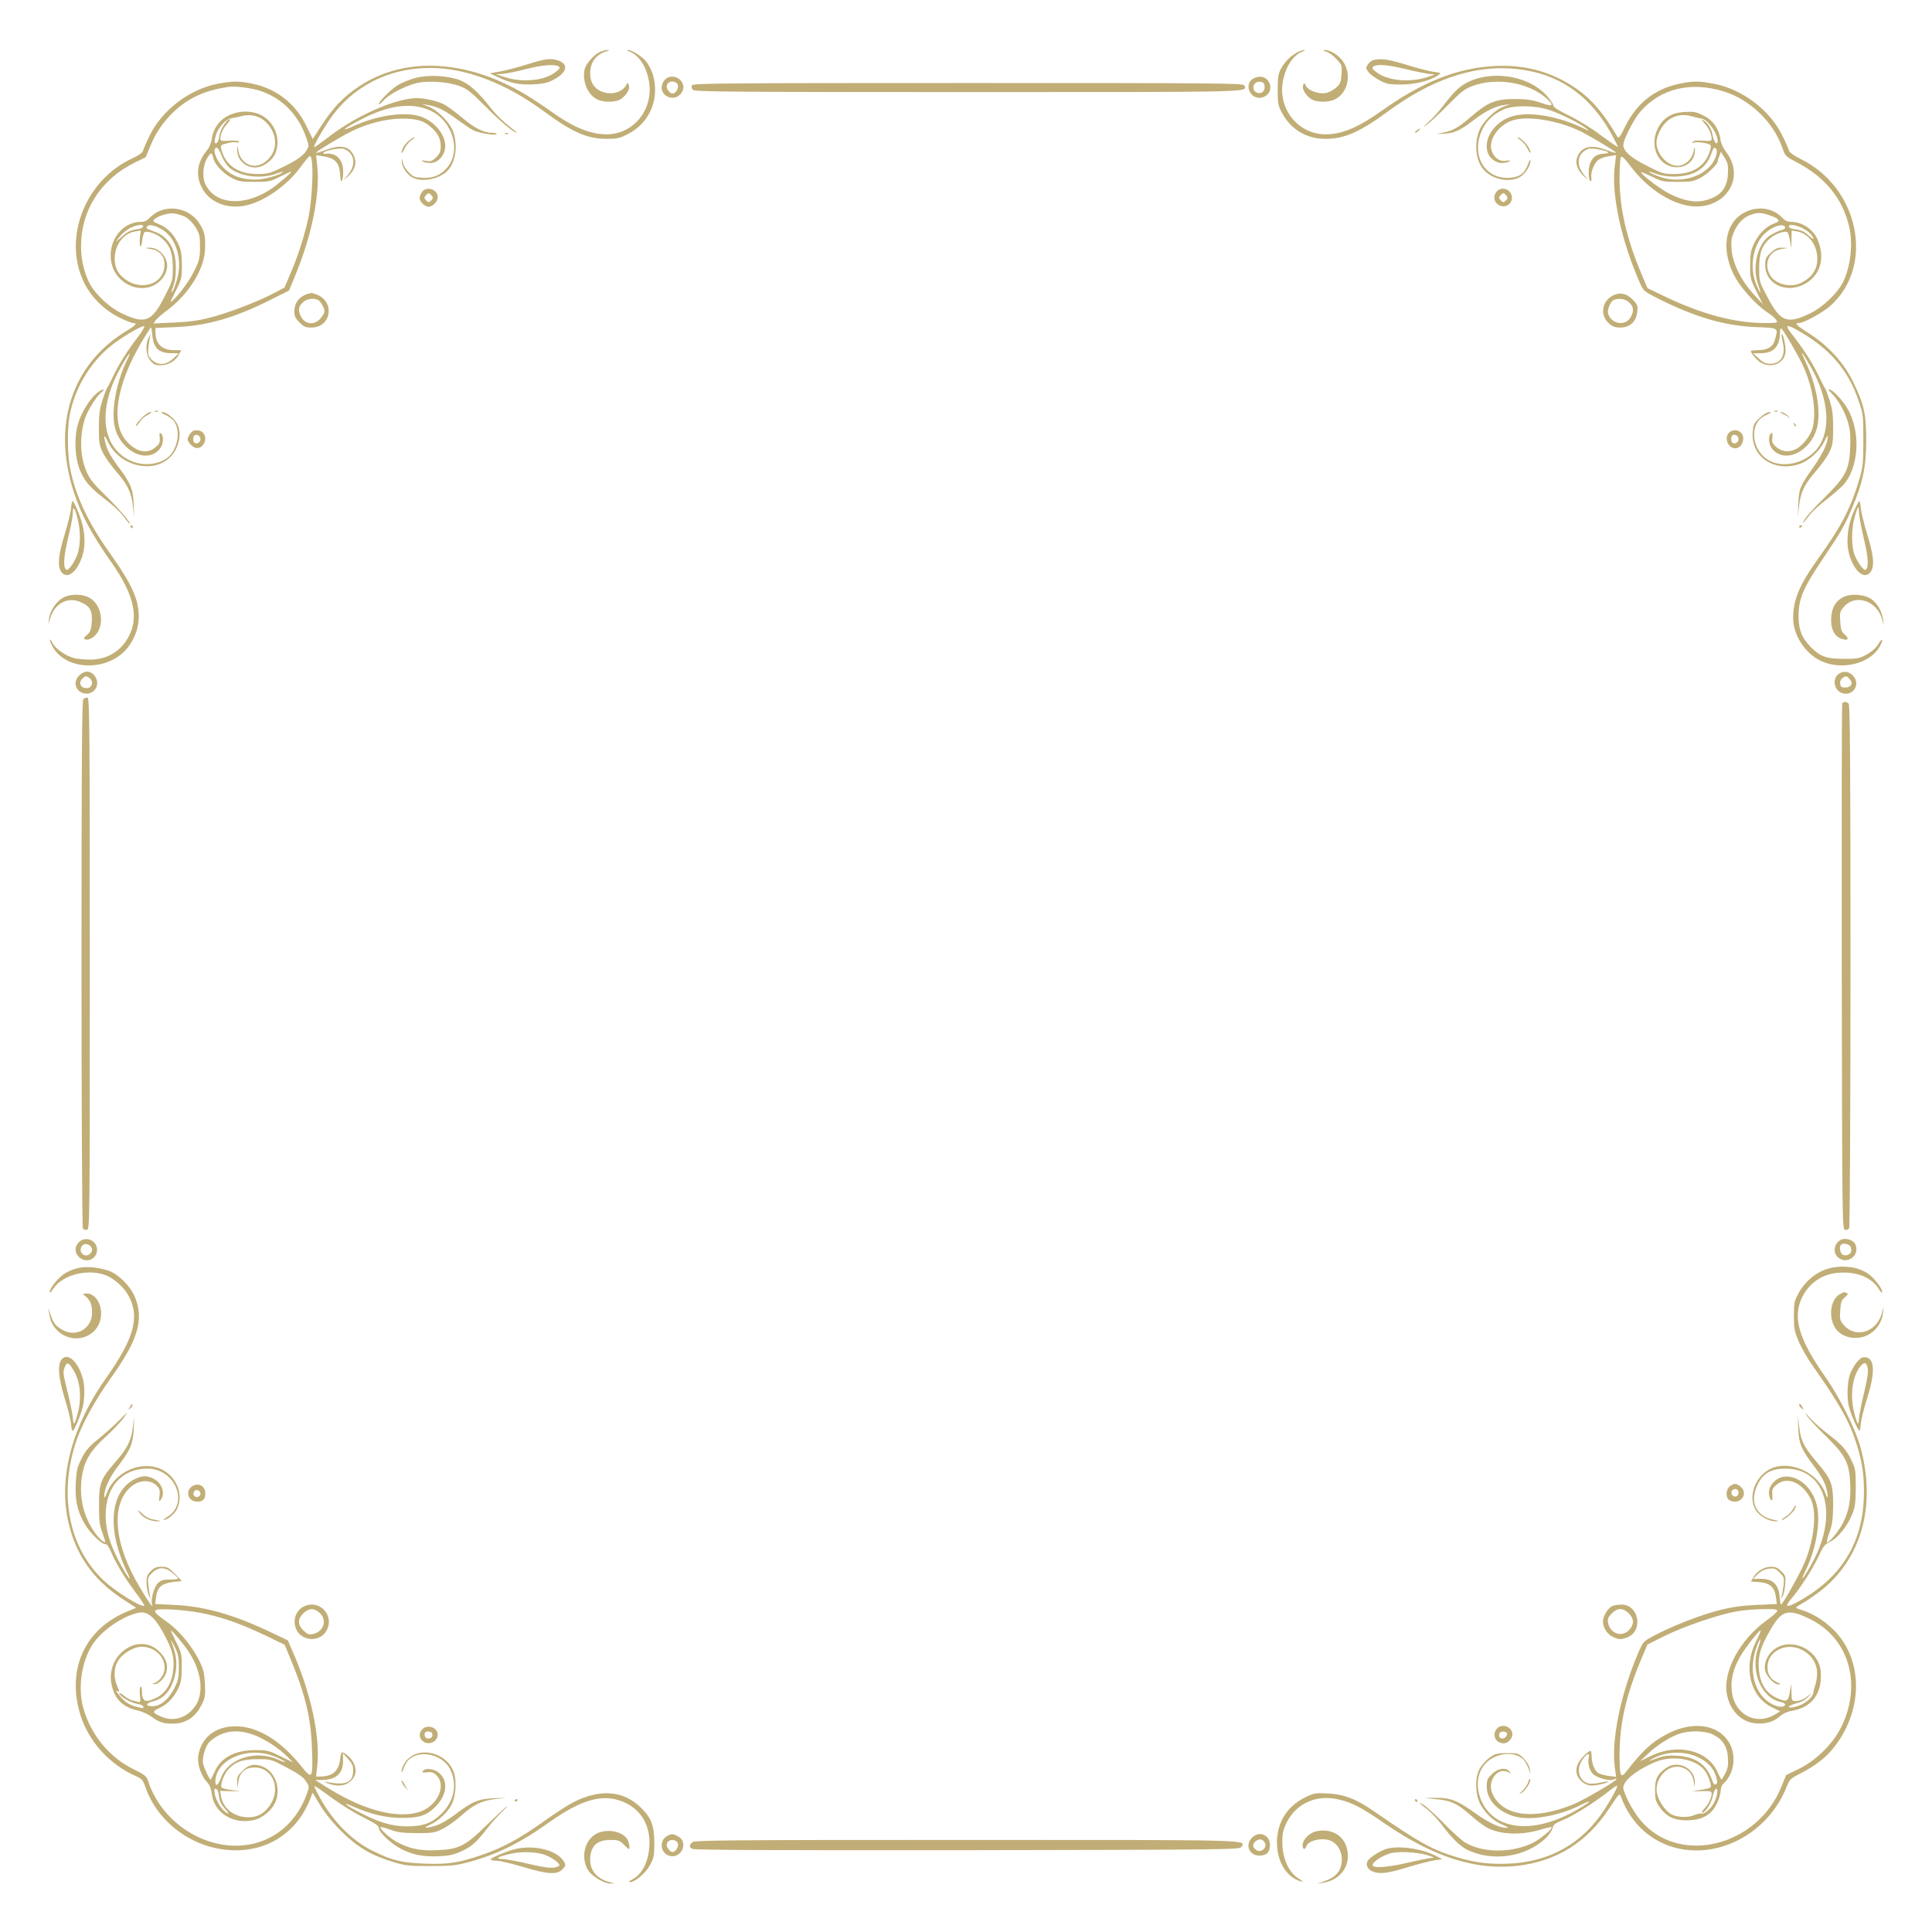
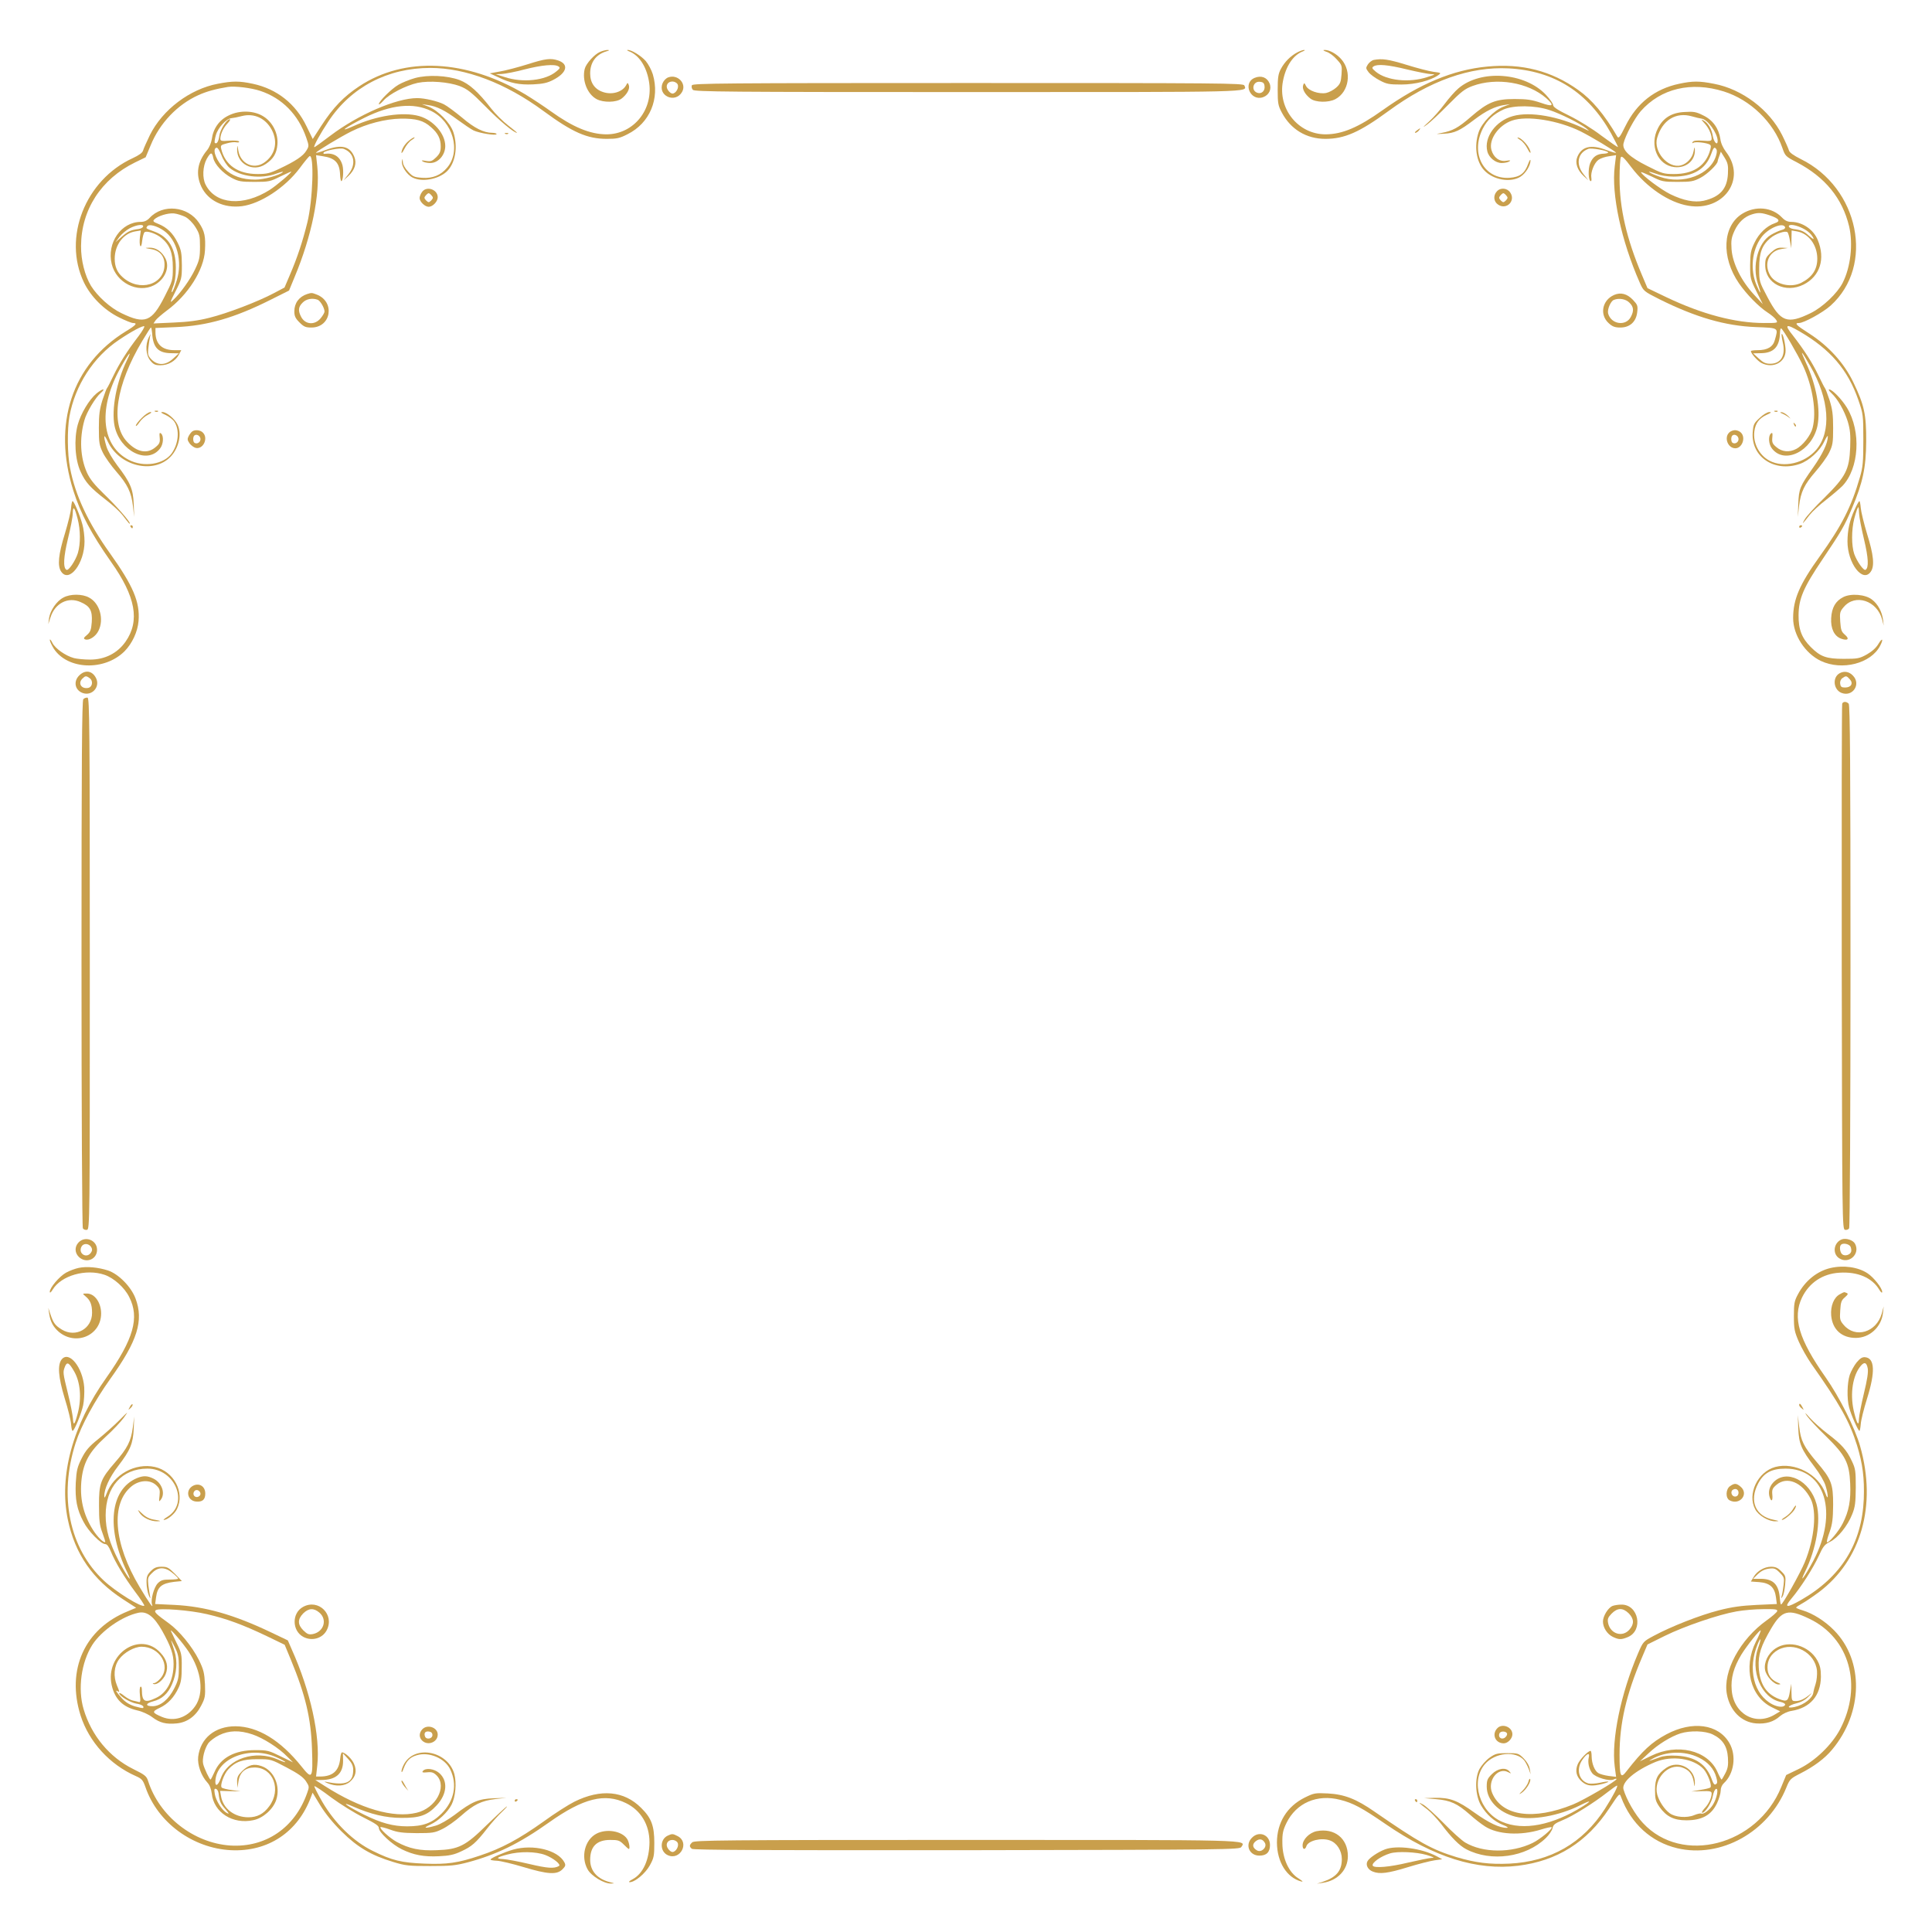
<svg xmlns="http://www.w3.org/2000/svg" version="1.0" width="1280px" height="1280px" preserveAspectRatio="xMidYMid meet">
-   <g transform="translate(0,1280) scale(0.1,-0.1)" fill="#c1ae76" stroke="none">
+   <g transform="translate(0,1280) scale(0.1,-0.1)" fill="#c99f4cff" stroke="none">
    <path d="M3975 12456 c-37 -16 -92 -77 -101 -112 -19 -76 17 -168 79 -201 46 -24 130 -22 164 3 37 28 58 66 49 90 -7 18 -8 18 -18 -1 -25 -45 -93 -65 -152 -45 -56 18 -86 62 -86 123 0 74 38 126 108 147 20 6 22 8 7 9 -11 0 -34 -6 -50 -13z" />
    <path d="M4170 12459 c63 -25 112 -98 129 -195 34 -187 -100 -355 -283 -354 -108 1 -221 48 -367 153 -46 33 -123 84 -171 113 -389 231 -797 251 -1097 53 -103 -68 -173 -140 -252 -262 l-57 -88 -41 84 c-72 150 -197 248 -356 282 -89 19 -134 19 -232 0 -185 -35 -366 -171 -450 -340 -21 -44 -42 -90 -45 -102 -4 -15 -26 -31 -69 -51 -314 -144 -465 -527 -323 -823 46 -95 134 -183 233 -232 40 -20 82 -37 92 -37 32 0 21 -14 -47 -55 -357 -219 -488 -615 -348 -1056 49 -154 118 -284 250 -472 163 -230 192 -390 96 -528 -54 -77 -137 -119 -235 -119 -40 0 -88 5 -107 10 -56 15 -125 64 -143 101 -9 19 -17 27 -17 19 0 -9 12 -34 26 -57 92 -141 336 -150 469 -18 51 52 87 129 93 201 10 126 -36 233 -190 449 -144 201 -230 385 -264 565 -18 90 -19 256 -4 341 37 205 159 394 328 507 84 57 160 97 168 90 3 -4 -14 -33 -38 -65 -77 -100 -128 -182 -166 -261 -20 -42 -39 -79 -42 -82 -4 -3 -17 -39 -31 -80 -19 -61 -24 -96 -24 -185 0 -100 3 -115 27 -165 15 -30 55 -86 89 -125 74 -85 99 -136 110 -229 l8 -71 -3 85 c-4 100 -22 143 -110 258 -32 43 -62 94 -71 124 -22 75 -18 90 9 33 77 -165 305 -219 418 -99 55 59 74 154 43 213 -19 38 -72 81 -98 81 -16 0 -10 -6 20 -19 23 -11 49 -31 58 -45 36 -54 28 -144 -17 -209 -52 -74 -186 -95 -284 -44 -178 91 -205 327 -68 587 56 105 99 163 55 73 -69 -140 -104 -327 -82 -435 35 -166 217 -258 301 -150 23 28 26 84 7 100 -10 8 -12 3 -9 -27 3 -32 -1 -42 -28 -64 -54 -46 -122 -34 -187 35 -114 118 -75 377 100 670 29 48 54 88 57 88 3 0 6 -17 8 -38 6 -96 41 -132 129 -132 l48 -1 -37 -34 c-49 -46 -102 -48 -143 -8 -24 25 -27 33 -22 78 3 27 8 61 11 75 5 21 4 20 -8 -5 -25 -50 -20 -118 10 -154 21 -26 33 -31 67 -31 51 0 100 28 122 70 l16 30 -46 0 c-82 0 -125 41 -125 120 l0 27 138 6 c205 9 386 61 623 180 l124 62 37 90 c113 270 170 550 150 733 l-8 74 45 -7 c81 -12 111 -44 114 -121 1 -24 5 -44 8 -44 12 0 17 70 8 105 -16 58 -57 84 -118 76 -7 -2 -10 2 -7 8 9 14 109 33 132 25 72 -26 86 -102 32 -169 l-32 -40 32 29 c43 40 57 85 39 128 -29 70 -86 83 -190 44 -37 -14 -66 -22 -63 -17 7 11 161 104 233 140 104 52 226 83 328 85 103 1 151 -12 201 -57 45 -39 64 -76 64 -127 0 -33 -6 -48 -30 -72 -27 -26 -35 -29 -68 -24 -27 5 -33 4 -22 -3 8 -6 31 -11 51 -11 53 0 99 53 99 113 0 81 -80 172 -173 198 -107 30 -284 3 -436 -67 -108 -48 -52 -7 74 56 175 87 324 102 441 45 144 -70 200 -265 107 -375 -42 -51 -97 -73 -166 -68 -54 4 -63 8 -93 41 -20 21 -35 48 -35 64 -2 24 -2 25 -6 5 -6 -30 32 -89 70 -108 61 -32 169 -13 226 39 58 54 77 165 44 263 -21 61 -100 142 -163 167 l-45 17 40 -6 c59 -8 114 -36 196 -97 41 -30 88 -62 106 -71 37 -18 153 -37 153 -24 0 4 -13 8 -28 8 -57 0 -119 31 -201 101 -46 38 -100 78 -120 88 -42 21 -127 41 -177 41 -138 0 -392 -110 -574 -248 -58 -44 -106 -79 -108 -77 -6 6 40 90 94 171 149 226 392 354 675 354 233 0 498 -100 749 -285 193 -142 290 -185 421 -185 65 0 85 4 137 31 147 73 215 235 167 397 -9 29 -30 68 -47 88 -31 35 -96 75 -120 73 -7 0 -2 -5 12 -10z m-2446 -261 c145 -48 252 -157 305 -310 19 -55 19 -56 0 -87 -21 -35 -72 -69 -178 -119 -63 -30 -84 -35 -145 -35 -129 0 -214 59 -240 165 -6 25 -3 28 36 38 23 7 52 10 64 7 14 -2 21 0 17 6 -3 5 -32 7 -64 5 -51 -4 -59 -2 -59 13 0 30 20 73 48 102 14 15 21 27 14 27 -20 0 -64 -69 -69 -110 -5 -39 -18 -58 -30 -46 -3 3 0 25 7 50 14 50 69 110 103 113 12 1 43 7 69 14 83 21 159 -15 200 -94 41 -80 20 -166 -53 -215 -69 -47 -155 -7 -170 80 -6 39 -7 40 -8 10 -3 -98 106 -156 189 -99 51 34 73 70 78 130 6 71 -30 145 -90 184 -62 41 -159 45 -233 8 -63 -30 -103 -87 -112 -158 -4 -24 -17 -55 -31 -72 -64 -77 -77 -158 -38 -242 44 -93 149 -144 269 -129 122 16 285 122 382 251 30 41 60 77 65 80 33 20 23 -292 -14 -440 -31 -125 -66 -231 -114 -343 l-37 -87 -70 -37 c-105 -56 -309 -134 -426 -163 -74 -19 -143 -28 -238 -32 l-134 -6 14 21 c8 11 42 40 75 65 140 103 245 269 252 398 5 91 -2 127 -39 182 -74 112 -241 128 -328 33 -17 -18 -35 -26 -58 -26 -130 0 -227 -139 -193 -279 30 -124 172 -196 280 -141 72 37 107 118 76 178 -24 46 -63 72 -105 71 -35 -1 -35 -2 8 -9 59 -9 91 -46 91 -103 0 -134 -167 -184 -278 -83 -36 32 -52 70 -52 122 0 92 58 168 136 181 l37 6 -6 -44 c-3 -25 -2 -50 2 -58 5 -8 10 4 13 34 3 26 10 51 15 56 13 13 78 -8 113 -38 55 -46 75 -97 75 -195 0 -85 -1 -88 -55 -194 -85 -167 -130 -184 -285 -109 -74 35 -159 112 -202 181 -41 68 -67 170 -66 264 1 240 133 444 358 554 l70 34 33 79 c60 147 177 270 317 333 53 24 114 41 195 54 46 7 154 -6 214 -26z m-203 -510 c70 -59 210 -76 311 -38 28 10 47 15 42 10 -21 -21 -126 -50 -182 -50 -88 0 -155 24 -206 73 -50 48 -80 122 -56 137 10 6 19 -6 37 -48 12 -32 36 -69 54 -84z m-108 65 c9 -42 63 -100 121 -131 46 -24 62 -27 152 -27 95 0 104 2 172 36 40 19 72 34 72 32 0 -9 -99 -93 -143 -121 -175 -111 -357 -97 -424 33 -24 45 -20 124 7 173 26 45 35 46 43 5z m-185 -390 c22 -12 49 -39 67 -68 27 -43 30 -57 30 -129 0 -70 -4 -90 -32 -149 -32 -68 -99 -162 -147 -206 -22 -21 -20 -14 17 59 40 79 42 86 42 174 -1 79 -4 99 -28 148 -31 63 -71 102 -129 125 -33 13 -37 18 -26 29 23 23 91 44 131 40 20 -2 54 -13 75 -23z m-280 -65 c-2 -6 -15 -13 -29 -15 -53 -7 -71 -15 -112 -51 l-42 -37 26 35 c14 19 45 45 69 58 47 24 94 29 88 10z m137 -26 c88 -61 125 -203 86 -330 -12 -39 -26 -74 -31 -77 -6 -4 -2 13 7 37 12 29 18 69 18 123 0 127 -47 206 -143 241 -57 21 -56 20 -47 34 11 18 64 4 110 -28z" />
    <path d="M8595 12453 c-44 -23 -84 -63 -108 -108 -18 -33 -22 -57 -22 -140 0 -89 3 -105 27 -150 59 -112 163 -175 289 -175 127 0 227 44 419 185 273 200 539 295 795 282 302 -16 526 -158 679 -431 26 -48 47 -89 45 -90 -2 -2 -51 32 -109 75 -60 46 -151 102 -212 132 -76 37 -107 57 -108 70 0 10 -21 40 -47 68 -139 149 -431 171 -580 44 -23 -19 -64 -66 -93 -105 -29 -39 -75 -91 -104 -117 -43 -39 -44 -42 -11 -18 22 16 85 75 140 131 85 86 109 105 160 124 160 59 369 25 490 -81 56 -50 45 -59 -37 -30 -59 20 -92 25 -173 25 -127 0 -178 -21 -290 -118 -84 -73 -121 -93 -195 -107 -42 -8 -42 -8 16 -5 71 4 104 19 200 92 79 60 139 89 199 98 l40 6 -45 -17 c-63 -25 -142 -106 -163 -167 -32 -93 -17 -197 36 -254 59 -64 174 -84 240 -43 35 22 67 74 67 108 -1 10 -7 0 -15 -21 -23 -65 -55 -89 -123 -94 -169 -12 -263 159 -178 326 29 57 71 96 136 126 66 30 210 29 305 -3 74 -24 203 -89 245 -122 24 -20 24 -20 -17 0 -164 80 -356 114 -469 82 -114 -31 -194 -141 -170 -234 10 -41 54 -77 95 -77 20 0 43 5 51 11 11 7 5 8 -20 4 -45 -8 -85 21 -99 72 -19 69 47 163 136 194 99 35 307 2 456 -72 72 -36 226 -129 233 -140 3 -5 -26 3 -63 17 -103 39 -164 24 -193 -46 -16 -39 0 -87 42 -126 l32 -29 -32 40 c-54 67 -40 143 32 169 21 7 123 -11 130 -23 3 -4 -9 -8 -26 -9 -48 -1 -75 -20 -93 -64 -15 -38 -12 -118 5 -118 4 0 5 10 3 23 -6 34 19 98 47 118 14 10 46 21 71 24 l46 7 -9 -74 c-23 -185 43 -492 166 -771 25 -56 26 -57 133 -111 238 -118 432 -175 636 -183 154 -6 149 -3 126 -85 -12 -46 -49 -68 -114 -68 -25 0 -45 -3 -45 -6 0 -16 45 -66 70 -79 76 -39 160 4 160 82 0 40 -18 118 -26 110 -2 -2 1 -27 7 -54 21 -88 -11 -143 -83 -143 -30 0 -47 8 -76 35 l-37 34 48 1 c88 0 127 41 130 135 0 19 4 32 8 29 14 -8 110 -173 145 -248 64 -139 90 -306 63 -411 -12 -49 -66 -118 -110 -140 -44 -23 -93 -19 -129 12 -27 22 -31 32 -28 64 3 30 1 35 -9 27 -19 -16 -16 -72 7 -100 84 -108 266 -16 301 150 22 108 -7 271 -77 421 -42 92 -32 83 30 -25 126 -219 141 -434 39 -554 -77 -89 -216 -122 -310 -72 -68 36 -110 117 -100 194 7 54 31 86 80 109 32 14 37 19 19 19 -13 0 -41 -17 -64 -39 -38 -35 -42 -43 -46 -97 -11 -161 144 -265 311 -208 62 21 135 87 163 149 13 27 24 43 24 34 0 -44 -35 -118 -97 -206 -88 -125 -95 -140 -99 -243 l-3 -85 8 71 c11 95 36 145 109 229 34 39 75 95 90 125 24 50 27 65 27 165 0 89 -5 124 -24 185 -14 41 -27 77 -31 80 -3 3 -22 40 -42 82 -40 84 -94 168 -170 266 -59 73 -47 80 45 26 203 -118 320 -254 389 -454 32 -93 33 -99 33 -265 0 -147 -3 -180 -23 -248 -56 -194 -120 -320 -265 -522 -134 -186 -177 -285 -177 -410 0 -112 79 -234 184 -284 141 -66 331 -17 392 100 24 46 16 57 -11 13 -15 -26 -42 -50 -77 -70 -49 -27 -61 -29 -153 -29 -115 0 -154 14 -218 78 -60 60 -82 117 -81 212 1 109 32 182 159 370 125 186 143 216 195 338 71 168 93 268 94 442 1 180 -13 242 -85 392 -61 127 -163 240 -292 323 -88 56 -101 70 -68 70 32 0 158 69 209 115 294 264 189 781 -197 971 -48 24 -76 44 -79 58 -3 11 -23 57 -45 101 -84 168 -265 305 -452 340 -96 19 -141 19 -230 0 -161 -34 -281 -128 -356 -280 -36 -73 -45 -85 -54 -70 -85 146 -168 245 -259 309 -178 127 -374 177 -602 155 -226 -21 -447 -113 -694 -289 -160 -114 -266 -159 -376 -160 -183 -1 -320 170 -284 353 19 99 67 171 130 196 14 5 18 10 10 10 -8 0 -28 -7 -45 -16z m2826 -259 c175 -55 329 -203 388 -375 18 -52 21 -56 95 -94 188 -99 302 -238 347 -425 27 -117 10 -270 -43 -374 -35 -69 -132 -161 -211 -200 -156 -76 -200 -60 -287 105 -55 104 -55 104 -55 194 0 101 19 151 75 198 34 29 100 51 113 38 4 -4 12 -30 16 -57 l9 -49 1 59 1 59 35 -6 c77 -13 135 -90 135 -181 0 -72 -34 -123 -107 -160 -68 -34 -168 -11 -204 48 -46 76 -11 163 72 176 l44 7 -38 2 c-30 1 -45 -6 -75 -33 -33 -31 -37 -40 -37 -83 0 -122 134 -189 255 -128 108 55 145 170 93 295 -28 69 -101 119 -174 120 -26 0 -43 8 -64 30 -65 68 -175 78 -262 24 -131 -81 -141 -288 -22 -461 52 -75 132 -156 189 -193 25 -16 51 -38 58 -50 12 -20 10 -20 -81 -20 -190 0 -410 58 -647 171 l-125 60 -38 90 c-101 238 -147 440 -147 637 0 70 4 133 9 141 6 10 25 -8 69 -67 102 -134 248 -233 377 -255 234 -40 388 177 251 356 -20 26 -35 59 -38 85 -10 70 -50 127 -113 157 -47 24 -64 27 -124 23 -86 -4 -142 -39 -177 -108 -58 -112 -2 -245 109 -257 77 -9 139 43 136 114 -1 23 -3 21 -9 -11 -8 -43 -44 -82 -85 -92 -85 -21 -182 93 -156 182 34 118 124 174 231 143 25 -7 53 -14 63 -15 39 -3 106 -96 107 -147 0 -35 -25 -10 -32 31 -8 48 -32 88 -62 104 -17 9 -16 6 6 -18 28 -30 48 -73 48 -103 0 -15 -8 -17 -59 -13 -40 3 -61 0 -66 -8 -6 -9 -4 -11 4 -6 14 9 89 0 109 -12 10 -7 9 -17 -3 -53 -33 -93 -113 -142 -233 -142 -69 0 -80 3 -178 53 -118 59 -167 106 -158 149 12 53 74 168 114 214 133 151 334 199 551 131z m-51 -423 c-36 -128 -219 -197 -374 -142 -33 11 -64 25 -70 31 -5 5 14 0 42 -10 34 -13 77 -20 120 -20 130 0 213 50 248 147 15 43 21 50 31 40 9 -9 10 -22 3 -46z m78 -122 c-5 -101 -53 -154 -161 -179 -61 -13 -134 1 -222 44 -62 31 -185 123 -193 145 -1 4 30 -9 70 -28 68 -34 77 -36 172 -36 90 0 106 3 152 27 46 24 114 90 114 110 0 4 5 19 11 35 l10 28 25 -40 c21 -34 25 -50 22 -106z m275 -275 c65 -22 77 -39 35 -53 -53 -18 -105 -67 -134 -129 -24 -49 -28 -69 -29 -148 0 -88 2 -95 42 -175 l42 -84 -60 65 c-83 90 -140 205 -147 298 -4 60 -1 78 20 124 26 56 66 93 116 108 41 13 64 11 115 -6z m104 -80 c2 -7 -9 -15 -24 -18 -15 -4 -47 -18 -70 -32 -86 -50 -127 -206 -86 -326 24 -70 20 -75 -8 -11 -45 104 -33 234 30 320 44 61 146 104 158 67z m100 1 c42 -18 70 -40 86 -70 7 -14 -1 -10 -27 12 -35 32 -53 39 -105 46 -14 2 -27 9 -29 15 -5 17 32 15 75 -3z" />
    <path d="M8788 12457 c18 -5 49 -28 68 -50 35 -38 36 -42 32 -100 -4 -52 -9 -64 -36 -88 -17 -15 -47 -31 -66 -35 -49 -9 -117 15 -133 46 -11 22 -13 23 -19 6 -9 -24 12 -62 49 -90 34 -25 118 -27 164 -3 91 48 111 183 40 264 -32 37 -82 64 -114 62 -10 -1 -3 -6 15 -12z" />
    <path d="M3495 12374 c-60 -19 -141 -40 -180 -47 l-70 -13 56 -26 c81 -39 138 -51 231 -47 65 3 95 10 132 29 92 47 107 104 35 129 -50 17 -85 13 -204 -25z m205 -14 c13 -8 10 -14 -15 -34 -72 -60 -221 -76 -340 -37 l-60 19 40 2 c22 1 90 14 150 30 114 29 199 37 225 20z" />
    <path d="M9102 12403 c-12 -2 -30 -16 -39 -29 -15 -24 -15 -27 4 -52 11 -15 44 -39 73 -54 46 -25 63 -28 144 -28 93 0 193 26 245 62 21 15 19 16 -31 22 -29 4 -111 25 -181 47 -121 37 -160 42 -215 32z m220 -63 c67 -16 138 -30 158 -31 33 -1 31 -2 -25 -20 -118 -39 -269 -23 -340 36 -25 21 -28 26 -15 35 26 17 95 11 222 -20z" />
    <path d="M2750 12283 c-36 -10 -86 -30 -111 -45 -46 -27 -129 -109 -129 -128 0 -6 14 5 31 24 37 43 149 100 226 117 79 16 204 6 278 -21 51 -20 76 -39 170 -134 95 -97 190 -176 210 -176 3 0 -22 21 -57 48 -34 26 -85 76 -113 112 -86 111 -146 165 -211 190 -82 30 -208 36 -294 13z" />
    <path d="M4429 12288 c-16 -5 -32 -22 -39 -39 -35 -84 84 -137 129 -58 31 55 -28 118 -90 97z m60 -46 c12 -22 -11 -62 -34 -62 -8 0 -21 10 -29 22 -20 28 -4 58 29 58 13 0 29 -8 34 -18z" />
    <path d="M8312 12284 c-81 -34 -28 -157 56 -128 40 14 59 54 43 92 -17 40 -56 54 -99 36z m66 -55 c4 -31 -20 -53 -47 -44 -45 14 -30 79 17 73 21 -2 28 -9 30 -29z" />
    <path d="M4584 12235 c-4 -8 -1 -22 6 -30 11 -13 233 -15 1825 -15 1923 0 1847 -2 1829 44 -6 15 -155 16 -1830 16 -1620 0 -1825 -2 -1830 -15z" />
    <path d="M9386 11935 c-11 -8 -15 -15 -9 -15 6 0 16 7 23 15 16 19 11 19 -14 0z" />
    <path d="M3348 11913 c7 -3 16 -2 19 1 4 3 -2 6 -13 5 -11 0 -14 -3 -6 -6z" />
    <path d="M2708 11867 c-28 -23 -48 -57 -48 -79 0 -7 9 5 20 27 11 22 32 48 47 57 16 10 24 18 18 18 -5 0 -22 -10 -37 -23z" />
    <path d="M10073 11872 c15 -9 36 -35 47 -57 11 -22 20 -33 20 -25 0 31 -59 99 -85 99 -5 0 2 -7 18 -17z" />
    <path d="M2796 11528 c-9 -12 -16 -30 -16 -40 0 -24 35 -58 60 -58 27 0 60 35 60 63 0 53 -75 77 -104 35z m64 -24 c11 -12 10 -18 -3 -32 -16 -15 -18 -15 -34 0 -13 14 -14 20 -3 32 7 9 16 16 20 16 4 0 13 -7 20 -16z" />
    <path d="M9917 11532 c-26 -28 -21 -69 9 -88 55 -37 117 25 80 80 -20 31 -65 35 -89 8z m63 -28 c11 -12 10 -18 -3 -32 -16 -15 -18 -15 -34 0 -13 14 -14 20 -3 32 7 9 16 16 20 16 4 0 13 -7 20 -16z" />
    <path d="M2035 10852 c-54 -18 -85 -60 -85 -115 0 -31 7 -46 34 -73 29 -29 41 -34 79 -34 132 0 159 172 34 219 -31 12 -33 12 -62 3z m70 -38 c17 -7 45 -54 45 -78 0 -8 -12 -28 -26 -45 -39 -47 -102 -42 -129 10 -21 40 -19 66 10 94 24 25 65 32 100 19z" />
    <path d="M10694 10846 c-80 -35 -98 -132 -35 -188 24 -22 41 -28 76 -28 63 0 105 38 112 102 5 42 2 49 -28 81 -39 41 -81 52 -125 33z m101 -51 c29 -28 31 -54 10 -94 -33 -65 -132 -50 -151 23 -6 26 17 81 38 89 34 14 80 6 103 -18z" />
    <path d="M639 10193 c-49 -41 -104 -134 -124 -207 -26 -96 -18 -232 19 -311 32 -71 65 -107 167 -186 42 -32 91 -77 110 -101 43 -56 49 -63 49 -55 0 13 -89 115 -172 195 -63 61 -93 99 -112 141 -44 99 -51 225 -17 346 14 53 75 154 109 182 15 13 22 23 15 23 -6 0 -26 -12 -44 -27z" />
    <path d="M12133 10196 c42 -39 86 -116 109 -189 16 -55 19 -87 16 -170 -6 -149 -28 -193 -171 -335 -62 -60 -121 -125 -131 -144 -22 -38 -13 -30 33 30 19 24 68 69 110 101 42 33 90 74 108 92 110 116 125 360 30 517 -33 55 -98 122 -118 122 -7 0 0 -11 14 -24z" />
    <path d="M1028 10073 c7 -3 16 -2 19 1 4 3 -2 6 -13 5 -11 0 -14 -3 -6 -6z" />
    <path d="M11758 10073 c7 -3 16 -2 19 1 4 3 -2 6 -13 5 -11 0 -14 -3 -6 -6z" />
    <path d="M939 10031 c-22 -21 -39 -44 -39 -51 0 -7 10 2 23 21 12 19 38 42 57 51 23 12 28 18 16 18 -10 0 -36 -17 -57 -39z" />
    <path d="M11810 10059 c14 -6 34 -18 45 -27 12 -9 8 -5 -7 11 -16 15 -36 27 -46 26 -12 0 -9 -3 8 -10z" />
    <path d="M11886 9987 c3 -10 9 -15 12 -12 3 3 0 11 -7 18 -10 9 -11 8 -5 -6z" />
    <path d="M1274 9942 c-6 -4 -17 -18 -24 -31 -10 -20 -9 -27 7 -50 11 -14 30 -27 42 -29 49 -8 82 66 45 102 -16 17 -51 21 -70 8z m54 -48 c3 -22 -21 -39 -39 -28 -11 6 -12 38 -2 48 13 13 38 1 41 -20z" />
    <path d="M11456 9934 c-35 -34 -8 -104 41 -104 45 0 71 71 37 104 -8 9 -26 16 -39 16 -13 0 -31 -7 -39 -16z m62 -40 c3 -22 -21 -39 -39 -28 -11 6 -12 38 -2 48 13 13 38 1 41 -20z" />
    <path d="M471 9436 c-1 -24 -20 -101 -41 -171 -43 -138 -51 -215 -24 -253 53 -76 154 56 154 201 0 34 -6 85 -14 112 -16 61 -56 155 -65 155 -4 0 -8 -20 -10 -44z m43 -72 c20 -77 20 -166 2 -228 -16 -51 -62 -120 -76 -111 -23 14 -19 84 10 205 17 69 32 144 32 168 1 55 12 43 32 -34z" />
    <path d="M12287 9423 c-34 -75 -46 -133 -47 -210 0 -145 101 -277 154 -201 27 37 19 113 -24 250 -21 70 -40 148 -42 173 -2 25 -6 45 -9 45 -4 0 -18 -26 -32 -57z m30 -26 c1 -24 16 -101 33 -172 29 -122 32 -186 10 -200 -13 -8 -57 55 -75 104 -19 56 -19 160 0 235 14 53 23 76 28 76 1 0 3 -19 4 -43z" />
    <path d="M865 9310 c3 -5 8 -10 11 -10 2 0 4 5 4 10 0 6 -5 10 -11 10 -5 0 -7 -4 -4 -10z" />
    <path d="M11920 9309 c0 -5 5 -7 10 -4 6 3 10 8 10 11 0 2 -4 4 -10 4 -5 0 -10 -5 -10 -11z" />
    <path d="M420 8841 c-45 -23 -87 -85 -95 -136 l-5 -40 15 46 c30 93 117 137 199 100 63 -27 79 -57 74 -133 -4 -51 -9 -65 -32 -85 -22 -18 -24 -24 -12 -29 25 -10 70 19 88 56 39 77 9 184 -62 221 -45 25 -125 25 -170 0z" />
    <path d="M12212 8844 c-51 -26 -76 -69 -80 -139 -4 -69 20 -119 65 -136 44 -16 59 -3 27 25 -24 20 -28 32 -32 88 -4 58 -2 67 23 96 76 91 222 43 255 -84 l10 -39 -4 37 c-7 54 -34 106 -74 136 -44 34 -139 42 -190 16z" />
    <path d="M525 8325 c-40 -39 -29 -97 22 -116 62 -23 119 40 89 99 -25 49 -72 56 -111 17z m69 -18 c26 -19 18 -61 -12 -65 -44 -7 -67 32 -36 62 19 19 25 20 48 3z" />
    <path d="M12187 8339 c-48 -28 -40 -107 12 -129 75 -31 134 58 76 115 -25 26 -58 31 -88 14z m69 -40 c24 -27 8 -54 -32 -54 -23 0 -30 5 -32 24 -3 15 3 30 14 38 24 17 28 17 50 -8z" />
    <path d="M552 8168 c-9 -9 -12 -389 -12 -1752 0 -958 4 -1747 9 -1754 5 -8 17 -12 27 -10 19 3 19 49 19 1763 0 1567 -2 1760 -15 1763 -9 1 -21 -3 -28 -10z" />
    <path d="M12205 8138 c-3 -7 -4 -794 -3 -1748 3 -1689 3 -1735 22 -1738 10 -2 22 2 27 10 5 7 9 789 9 1739 0 1328 -3 1728 -12 1737 -16 16 -37 15 -43 0z" />
    <path d="M12203 4589 c-53 -20 -65 -92 -20 -124 64 -45 144 26 107 95 -13 24 -59 39 -87 29z m57 -48 c5 -11 7 -26 4 -35 -8 -21 -42 -30 -59 -16 -15 13 -20 51 -8 63 13 14 53 6 63 -12z" />
    <path d="M520 4568 c-27 -29 -25 -69 3 -96 48 -45 120 -16 120 48 0 64 -79 95 -123 48z m84 -30 c8 -13 8 -23 0 -35 -28 -45 -89 -9 -64 38 13 24 48 22 64 -3z" />
    <path d="M522 4400 c-24 -5 -62 -19 -85 -32 -44 -25 -107 -99 -107 -126 0 -11 7 -5 19 14 57 94 221 140 344 98 61 -21 132 -84 163 -147 70 -137 29 -279 -151 -534 -224 -314 -315 -651 -256 -939 47 -228 165 -399 365 -529 l88 -57 -55 -23 c-286 -116 -409 -387 -313 -691 56 -175 193 -325 366 -401 40 -18 47 -26 64 -74 80 -233 312 -404 566 -417 246 -12 444 120 530 352 l11 29 51 -84 c33 -54 84 -117 142 -174 104 -103 195 -157 341 -201 81 -25 105 -27 245 -27 134 0 168 3 251 25 190 51 341 125 538 265 226 160 369 195 508 127 99 -48 156 -144 156 -259 -1 -116 -42 -208 -111 -245 -20 -10 -30 -19 -21 -20 34 -1 104 57 134 111 27 49 30 62 30 149 0 113 -19 165 -87 232 -113 114 -268 128 -443 41 -38 -19 -131 -78 -205 -132 -161 -115 -279 -178 -421 -225 -145 -49 -219 -59 -367 -53 -151 6 -215 21 -342 84 -127 62 -251 182 -335 326 -31 54 -55 101 -52 103 3 3 54 -31 113 -76 60 -44 155 -103 212 -131 78 -39 102 -55 102 -70 0 -29 87 -109 152 -141 78 -38 146 -51 247 -46 67 3 100 10 146 32 70 32 98 56 172 151 30 39 76 90 102 114 25 24 37 38 26 31 -11 -8 -69 -62 -130 -121 -141 -139 -186 -162 -331 -167 -112 -5 -183 10 -266 55 -47 26 -116 89 -107 98 3 2 32 -5 65 -17 48 -18 81 -22 174 -23 104 0 120 2 170 27 30 14 87 54 125 88 84 75 135 100 229 111 l71 8 -85 -3 c-100 -4 -143 -22 -258 -110 -43 -32 -94 -62 -124 -71 -72 -21 -91 -18 -38 6 55 25 115 81 142 133 26 52 34 143 18 203 -42 149 -254 195 -330 71 -11 -18 -20 -42 -20 -53 1 -12 6 -4 14 18 19 51 42 75 87 88 81 25 187 -20 222 -94 48 -100 26 -209 -57 -292 -63 -63 -122 -85 -229 -85 -92 0 -173 22 -282 76 -114 56 -170 97 -75 55 116 -51 216 -75 320 -75 121 -1 172 17 233 83 70 75 76 164 16 215 -33 28 -89 35 -107 13 -8 -10 -2 -12 28 -9 32 3 43 -1 65 -23 68 -75 -8 -215 -135 -245 -154 -37 -372 26 -608 177 l-63 40 39 0 c98 0 146 43 145 128 l-1 49 34 -37 c25 -27 34 -46 34 -73 0 -85 -47 -106 -180 -79 -15 3 -12 0 10 -9 57 -24 114 -20 148 9 38 32 48 72 28 118 -13 33 -59 77 -80 77 -5 0 -10 -18 -12 -40 -8 -83 -49 -120 -135 -120 l-25 0 8 73 c21 193 -45 493 -169 769 l-26 60 -111 53 c-247 118 -438 172 -640 182 l-128 6 6 45 c9 69 37 92 121 102 l50 5 -46 48 c-41 41 -51 47 -88 47 -34 0 -49 -6 -72 -29 -24 -25 -29 -37 -28 -78 0 -26 7 -64 15 -83 8 -20 12 -24 9 -10 -3 14 -8 48 -12 77 -5 48 -4 54 25 82 32 33 67 39 105 20 25 -13 67 -50 67 -58 0 -3 -25 -6 -55 -6 -45 0 -59 -4 -80 -25 -25 -26 -48 -109 -38 -139 12 -34 -18 7 -81 113 -174 290 -195 556 -53 670 52 41 122 44 162 6 23 -22 26 -31 22 -70 -5 -40 -4 -43 9 -25 31 42 6 112 -50 139 -41 20 -67 20 -109 3 -178 -75 -205 -333 -65 -622 44 -91 -2 -29 -56 75 -61 118 -86 205 -86 301 0 188 108 309 277 309 184 0 278 -230 131 -320 -18 -11 -28 -20 -23 -20 24 0 73 40 88 73 53 110 -22 250 -147 278 -130 29 -274 -50 -320 -177 -10 -26 -15 -32 -15 -18 -2 47 34 126 91 200 82 107 99 149 104 248 l3 81 -9 -72 c-12 -91 -36 -138 -118 -232 -96 -110 -107 -140 -106 -286 0 -98 4 -131 22 -179 12 -33 21 -61 19 -62 -9 -9 -52 34 -81 80 -66 104 -90 214 -75 341 14 110 53 179 157 274 49 44 103 102 122 128 33 47 33 46 -30 -17 -36 -36 -99 -92 -140 -125 -60 -48 -82 -74 -109 -127 -29 -58 -34 -79 -39 -161 -5 -111 7 -177 51 -259 32 -63 116 -148 144 -148 12 0 24 -16 37 -48 29 -72 91 -174 162 -269 36 -47 62 -88 60 -91 -16 -15 -188 91 -268 166 -229 214 -300 559 -187 912 37 116 127 281 230 425 180 251 222 385 167 532 -29 78 -113 163 -183 186 -66 21 -140 28 -193 17z m848 -2294 c131 -30 241 -71 396 -145 l120 -58 41 -99 c97 -235 133 -387 140 -590 7 -199 2 -207 -69 -118 -140 175 -290 266 -438 267 -136 0 -232 -79 -247 -202 -6 -54 20 -127 61 -171 15 -16 25 -42 29 -73 13 -125 139 -206 276 -176 64 13 131 73 151 134 30 92 -14 195 -97 224 -51 18 -87 9 -130 -34 -27 -27 -33 -40 -32 -72 l2 -38 7 44 c9 60 46 91 106 91 125 0 180 -148 97 -258 -37 -50 -80 -72 -137 -72 -94 0 -169 58 -182 142 l-6 33 69 -2 68 -1 -58 8 c-32 4 -63 12 -68 17 -13 13 15 91 44 121 46 50 95 67 192 67 90 0 90 0 194 -55 76 -40 110 -64 128 -91 22 -34 23 -37 8 -78 -81 -231 -276 -363 -510 -348 -244 17 -469 194 -544 428 -10 32 -22 41 -99 79 -157 78 -276 221 -328 396 -40 134 -16 311 58 427 60 93 197 189 305 212 56 12 103 -24 157 -119 58 -104 76 -156 76 -220 0 -107 -43 -191 -116 -225 -75 -36 -93 -25 -94 52 0 16 -4 26 -9 22 -6 -3 -7 -28 -4 -56 5 -39 3 -49 -8 -45 -8 2 -26 7 -41 10 -14 3 -40 18 -57 32 -17 14 -31 21 -31 15 0 -17 73 -61 113 -68 35 -5 55 -18 45 -29 -3 -2 -27 3 -55 11 -35 11 -62 27 -87 55 -35 39 -46 57 -26 45 13 -8 13 -4 -5 38 -25 60 -20 128 14 174 33 45 101 83 149 83 120 0 196 -126 126 -209 -14 -17 -33 -31 -42 -32 -11 0 -13 -2 -4 -6 21 -8 63 26 79 64 20 49 10 96 -33 142 -134 149 -370 -7 -324 -214 21 -93 74 -145 170 -167 32 -7 74 -26 99 -45 49 -37 91 -48 162 -41 70 7 126 48 162 118 26 50 28 62 25 142 -4 75 -9 96 -40 160 -46 91 -129 192 -199 243 -85 61 -101 77 -87 87 22 16 228 0 338 -26z m-120 -249 c86 -130 103 -275 43 -361 -54 -77 -140 -104 -220 -71 -66 28 -68 35 -15 60 54 25 96 70 126 135 16 35 20 65 20 135 1 83 -2 96 -34 160 -19 39 -36 75 -38 80 -6 20 81 -82 118 -138z m-65 -102 c0 -69 -4 -88 -30 -140 -37 -73 -89 -117 -141 -119 -52 -1 -53 18 0 32 59 15 99 51 126 114 31 72 37 151 16 219 -10 30 -19 61 -22 69 -2 8 8 -10 23 -40 23 -46 28 -68 28 -135z m488 -446 c71 -24 175 -90 230 -147 l38 -38 -82 40 c-77 38 -88 41 -168 41 -136 0 -229 -50 -270 -145 -12 -27 -24 -50 -26 -50 -7 0 -41 72 -49 103 -8 34 9 102 35 139 11 14 42 38 71 52 65 32 135 34 221 5z m160 -152 c31 -14 57 -28 57 -31 0 -3 -21 4 -47 16 -151 67 -334 7 -380 -123 -19 -51 -39 -60 -36 -16 10 150 232 234 406 154z m-385 -238 c6 -52 13 -70 45 -105 26 -31 28 -35 9 -25 -31 17 -72 81 -79 126 -5 30 -3 37 8 33 8 -2 15 -15 17 -29z" />
    <path d="M12127 4399 c-89 -21 -168 -85 -215 -174 -24 -44 -27 -61 -27 -145 0 -85 4 -103 33 -170 18 -41 55 -106 82 -145 190 -269 254 -383 303 -540 38 -123 50 -220 45 -357 -13 -295 -149 -515 -415 -668 -97 -55 -116 -53 -65 8 64 76 146 205 182 284 28 62 39 76 74 93 52 25 117 106 147 182 20 49 23 77 24 178 0 109 -2 125 -26 175 -34 73 -67 110 -159 180 -43 33 -97 81 -120 107 -32 36 -36 39 -19 13 13 -19 69 -80 126 -135 130 -127 155 -176 161 -314 5 -110 -8 -182 -49 -263 -27 -54 -96 -135 -105 -125 -3 3 5 33 18 68 18 52 22 86 23 179 0 140 -11 169 -109 284 -86 102 -105 140 -116 234 l-9 77 3 -87 c4 -103 19 -139 106 -254 35 -45 67 -100 75 -128 20 -65 18 -105 -1 -50 -45 126 -203 209 -332 175 -117 -32 -188 -180 -133 -281 21 -41 90 -81 135 -79 26 1 25 2 -13 10 -120 23 -164 124 -103 240 37 71 89 99 182 99 263 0 351 -293 184 -610 -56 -105 -99 -163 -55 -73 75 152 106 337 76 448 -42 156 -200 236 -287 143 -27 -29 -35 -67 -22 -102 11 -29 20 -17 16 22 -3 33 1 42 28 65 69 58 170 17 226 -93 42 -83 26 -263 -39 -420 -29 -71 -146 -280 -157 -280 -3 0 -6 17 -8 38 -6 94 -43 132 -128 132 l-49 0 31 31 c21 20 44 32 72 36 36 5 45 2 73 -26 29 -29 31 -36 26 -79 -3 -26 -8 -58 -12 -72 -6 -22 -5 -23 5 -7 7 11 14 45 17 77 5 55 4 61 -25 89 -23 24 -40 31 -68 31 -44 0 -93 -28 -116 -68 l-18 -30 56 -4 c70 -6 101 -34 110 -99 l6 -46 -133 -6 c-101 -5 -163 -13 -252 -36 -125 -32 -316 -107 -431 -169 -69 -37 -70 -38 -104 -117 -114 -267 -177 -571 -154 -749 l9 -68 -50 6 c-27 4 -57 12 -68 19 -24 15 -43 62 -44 109 0 21 -3 38 -7 38 -17 0 -72 -57 -85 -88 -19 -45 -9 -85 29 -117 33 -28 65 -31 134 -14 61 16 49 22 -15 8 -29 -6 -63 -8 -76 -5 -64 16 -85 94 -42 156 29 43 52 52 43 17 -8 -33 1 -77 23 -105 21 -28 116 -56 143 -41 10 5 18 6 18 2 -1 -13 -219 -140 -288 -168 -263 -107 -472 -77 -536 76 -34 81 38 174 106 138 21 -11 22 -11 9 4 -24 30 -78 22 -117 -17 -30 -30 -34 -41 -34 -83 0 -89 78 -170 190 -199 107 -27 289 5 430 76 69 35 79 32 19 -6 -202 -127 -397 -165 -537 -104 -150 65 -211 267 -115 381 67 79 207 92 262 25 7 -9 20 -33 28 -53 l14 -38 -6 35 c-3 21 -19 49 -40 70 -34 34 -38 35 -109 35 -66 0 -79 -3 -117 -30 -23 -16 -53 -50 -67 -75 -33 -62 -28 -176 10 -241 37 -62 87 -106 144 -129 28 -11 40 -19 28 -20 -49 -1 -120 33 -214 100 -114 82 -164 101 -264 99 l-71 -2 80 -7 c95 -8 140 -29 222 -101 32 -29 77 -64 101 -79 84 -55 237 -63 372 -21 35 11 67 18 70 15 8 -10 -78 -81 -126 -104 -140 -68 -329 -67 -447 3 -23 14 -88 72 -143 129 -56 57 -117 112 -135 122 -39 22 -32 13 29 -33 23 -18 63 -61 89 -94 68 -91 123 -146 168 -169 165 -86 395 -53 526 74 22 21 42 51 45 66 5 23 16 32 65 52 65 25 210 116 299 186 31 24 59 44 63 44 10 0 -28 -73 -80 -154 -146 -227 -361 -350 -633 -363 -131 -6 -225 6 -350 43 -164 50 -246 96 -543 301 -122 85 -200 115 -310 121 -83 4 -91 3 -152 -27 -119 -59 -185 -167 -185 -299 1 -129 65 -231 160 -257 17 -4 11 2 -17 20 -64 39 -106 131 -107 233 -1 65 4 86 27 134 65 133 203 193 355 154 85 -21 145 -53 302 -161 322 -221 604 -309 878 -276 258 32 455 155 603 379 69 104 69 104 79 76 66 -177 200 -298 372 -339 289 -68 604 107 723 402 22 55 28 60 92 93 91 46 163 100 211 158 206 246 212 589 13 791 -60 61 -139 111 -208 132 -24 7 -43 15 -43 18 0 4 17 15 37 26 21 11 71 45 113 76 282 212 385 577 274 967 -34 121 -137 326 -229 457 -178 253 -220 395 -156 529 48 98 136 157 247 164 121 8 217 -33 265 -113 11 -18 19 -24 19 -14 0 25 -56 96 -97 123 -63 42 -160 55 -246 35z m-353 -2274 c-3 -8 -34 -35 -69 -60 -177 -126 -292 -340 -264 -489 20 -110 96 -186 193 -194 65 -5 117 10 159 48 19 16 50 31 77 35 123 20 192 100 194 225 0 51 -5 75 -24 110 -55 98 -189 137 -276 79 -50 -33 -79 -93 -70 -143 8 -42 59 -96 89 -96 18 1 17 3 -9 14 -42 19 -64 52 -64 99 0 50 24 90 70 116 104 58 246 -18 258 -138 2 -27 -2 -66 -9 -87 -7 -22 -14 -47 -15 -56 -3 -37 -61 -83 -123 -97 -61 -13 -48 10 14 25 31 8 59 24 79 46 21 21 23 25 6 11 -36 -30 -65 -43 -94 -43 -25 0 -26 3 -27 58 l-1 57 -9 -49 c-11 -67 -19 -73 -73 -52 -85 33 -128 100 -134 211 -4 83 14 139 82 255 72 122 113 133 254 65 265 -127 354 -442 204 -730 -55 -105 -165 -211 -273 -264 l-85 -41 -33 -80 c-158 -388 -658 -517 -916 -238 -52 55 -110 157 -129 223 -14 48 77 125 213 182 109 44 253 23 318 -48 27 -30 57 -109 45 -121 -5 -5 -35 -12 -68 -17 l-59 -10 68 2 c57 2 67 -1 67 -15 0 -29 -20 -72 -48 -100 -14 -16 -21 -28 -14 -28 20 0 62 67 70 111 4 23 13 44 21 47 19 6 6 -62 -20 -104 -21 -35 -65 -68 -78 -59 -5 2 -26 -2 -47 -11 -48 -20 -126 -14 -162 13 -35 26 -69 77 -82 122 -28 102 71 212 164 181 45 -15 68 -42 77 -93 6 -39 7 -40 8 -9 3 95 -109 154 -189 100 -59 -41 -75 -72 -75 -148 0 -60 4 -74 30 -112 45 -63 95 -88 177 -88 105 0 167 35 204 114 13 28 24 65 24 82 0 19 8 38 21 50 68 62 85 184 36 267 -73 125 -245 148 -416 57 -99 -53 -158 -108 -265 -245 -39 -51 -46 -36 -46 111 0 206 44 398 149 644 l36 85 115 57 c130 64 355 141 475 162 44 8 124 15 177 15 82 1 96 -1 92 -14z m-141 -202 c-85 -171 -37 -364 106 -434 l55 -27 -35 -21 c-128 -78 -274 4 -286 162 -7 79 13 150 64 235 37 60 122 166 128 160 2 -2 -12 -36 -32 -75z m15 -40 c-54 -154 21 -333 150 -359 18 -4 31 -12 29 -18 -6 -19 -44 -18 -84 2 -124 64 -166 236 -98 399 23 54 25 37 3 -24z m-301 -574 c66 -32 96 -78 101 -154 3 -49 0 -70 -17 -103 -12 -23 -23 -42 -25 -42 -3 0 -16 24 -29 54 -65 141 -265 188 -438 103 l-74 -36 57 53 c61 58 147 111 212 132 66 20 163 17 213 -7z m-93 -153 c62 -30 102 -75 117 -132 8 -28 8 -39 -3 -45 -9 -6 -16 2 -25 27 -36 104 -109 155 -233 162 -50 3 -88 -1 -115 -11 -75 -27 -80 -28 -50 -11 90 52 215 56 309 10z" />
    <path d="M12189 4225 c-39 -21 -62 -77 -57 -140 8 -93 69 -149 163 -149 91 0 169 71 180 164 l5 45 -13 -48 c-36 -125 -175 -166 -252 -75 -25 29 -27 38 -23 96 3 55 8 68 31 87 21 19 23 24 11 29 -19 7 -13 8 -45 -9z" />
    <path d="M566 4212 c32 -26 44 -55 44 -110 0 -106 -109 -166 -200 -111 -44 27 -56 43 -75 99 l-15 45 6 -40 c8 -52 27 -87 64 -119 114 -95 280 -23 280 122 0 72 -43 132 -94 132 -31 0 -31 0 -10 -18z" />
    <path d="M409 3794 c-29 -36 -23 -117 19 -256 23 -73 42 -152 43 -175 2 -24 6 -43 10 -43 11 0 58 113 70 170 6 29 9 83 7 119 -10 132 -100 244 -149 185z m84 -83 c39 -69 48 -174 23 -271 -21 -81 -30 -91 -33 -37 -2 23 -16 97 -33 165 -34 139 -34 140 -20 177 14 36 28 28 63 -34z" />
    <path d="M12301 3774 c-17 -21 -37 -58 -46 -83 -17 -52 -20 -158 -4 -216 13 -50 60 -155 68 -155 3 0 7 20 9 44 1 24 20 101 42 171 55 176 51 266 -12 273 -20 2 -33 -6 -57 -34z m73 -39 c5 -24 -3 -76 -25 -166 -17 -71 -32 -148 -33 -169 -1 -50 -11 -39 -30 35 -30 112 -16 235 33 304 29 41 47 39 55 -4z" />
    <path d="M860 3478 c-12 -22 -12 -22 6 -6 10 10 15 20 12 24 -4 3 -12 -5 -18 -18z" />
    <path d="M11920 3491 c0 -5 7 -15 17 -22 15 -13 15 -12 4 9 -12 23 -21 28 -21 13z" />
    <path d="M1280 2957 c-53 -27 -40 -99 18 -105 43 -4 62 12 62 53 0 47 -39 72 -80 52z m48 -50 c4 -20 -25 -34 -40 -19 -15 15 -1 44 19 40 10 -2 19 -11 21 -21z" />
    <path d="M11462 2954 c-29 -20 -31 -79 -3 -94 69 -36 131 44 71 92 -27 22 -39 22 -68 2z m56 -48 c-2 -13 -10 -21 -23 -21 -23 0 -33 34 -14 45 20 13 40 -1 37 -24z" />
    <path d="M11878 2800 c-9 -16 -32 -39 -50 -50 -18 -11 -28 -20 -21 -20 15 0 71 47 84 72 17 32 5 30 -13 -2z" />
    <path d="M924 2778 c21 -33 74 -58 118 -57 28 1 25 3 -16 10 -34 5 -59 17 -84 41 -31 29 -33 30 -18 6z" />
    <path d="M2008 2154 c-76 -41 -74 -159 2 -199 57 -30 127 -10 155 45 53 103 -55 210 -157 154z m108 -38 c54 -46 30 -127 -43 -142 -27 -5 -37 -1 -63 24 -39 39 -39 74 -1 113 36 35 70 37 107 5z" />
    <path d="M10683 2160 c-29 -12 -63 -67 -63 -103 0 -40 28 -84 66 -102 40 -19 56 -19 99 -1 105 44 71 217 -43 215 -20 0 -47 -4 -59 -9z m108 -49 c35 -36 37 -70 5 -107 -46 -54 -127 -30 -142 43 -5 27 -1 37 24 63 39 39 74 39 113 1z" />
    <path d="M9921 1351 c-40 -40 -15 -101 42 -101 27 0 57 32 57 60 0 48 -66 74 -99 41z m64 -40 c0 -8 -8 -19 -17 -25 -22 -13 -44 5 -34 29 7 20 51 16 51 -4z" />
    <path d="M2797 1342 c-22 -24 -21 -55 1 -75 38 -35 102 -9 102 41 0 48 -70 71 -103 34z m68 -37 c0 -25 -40 -33 -49 -10 -9 24 2 37 27 33 14 -2 22 -10 22 -23z" />
    <path d="M10126 996 c-4 -16 -22 -43 -39 -60 -25 -24 -26 -27 -7 -15 29 19 64 73 58 91 -3 7 -8 0 -12 -16z" />
    <path d="M2660 1000 c0 -9 12 -29 28 -46 15 -17 22 -23 15 -15 -6 9 -19 30 -27 46 -9 17 -16 23 -16 15z" />
    <path d="M3410 869 c0 -5 5 -7 10 -4 6 3 10 8 10 11 0 2 -4 4 -10 4 -5 0 -10 -5 -10 -11z" />
    <path d="M9375 870 c3 -5 8 -10 11 -10 2 0 4 5 4 10 0 6 -5 10 -11 10 -5 0 -7 -4 -4 -10z" />
    <path d="M8723 668 c-48 -10 -93 -55 -93 -94 0 -28 16 -32 25 -6 11 37 99 59 155 39 47 -16 80 -68 80 -124 0 -77 -36 -120 -125 -150 l-40 -13 40 6 c98 15 165 86 165 177 0 117 -89 188 -207 165z" />
    <path d="M3951 651 c-77 -41 -104 -153 -58 -236 24 -44 110 -96 156 -94 25 1 24 1 -4 8 -87 21 -135 75 -135 149 0 89 44 132 133 132 52 0 62 -3 89 -30 16 -16 31 -30 34 -30 10 0 2 48 -12 68 -36 52 -137 68 -203 33z" />
    <path d="M4423 638 c-52 -25 -52 -105 1 -129 83 -38 147 84 66 126 -33 17 -37 17 -67 3z m66 -46 c12 -22 -11 -62 -34 -62 -8 0 -21 10 -29 22 -20 28 -4 58 29 58 13 0 29 -8 34 -18z" />
    <path d="M8295 625 c-48 -47 -19 -119 49 -119 47 0 70 23 70 70 0 68 -72 97 -119 49z m86 -36 c14 -28 -23 -64 -52 -49 -31 17 -35 41 -10 61 25 20 47 16 62 -12z" />
    <path d="M4586 594 c-20 -19 -20 -28 -2 -43 10 -8 493 -10 1821 -9 1732 3 1808 4 1819 21 30 49 104 47 -1825 47 -1621 0 -1799 -2 -1813 -16z" />
    <path d="M3400 546 c-59 -17 -150 -56 -150 -66 0 -4 19 -7 43 -8 23 -1 103 -20 176 -42 160 -48 220 -52 257 -15 21 21 23 28 13 47 -43 81 -206 121 -339 84z m213 -36 c52 -20 107 -63 90 -73 -32 -18 -75 -15 -194 13 -72 17 -151 32 -174 33 -54 2 -47 11 25 30 82 22 189 21 253 -3z" />
    <path d="M9175 547 c-47 -18 -104 -57 -115 -78 -14 -25 3 -57 36 -69 45 -18 100 -11 230 29 71 22 151 42 179 46 l50 7 -35 19 c-100 54 -267 76 -345 46z m275 -36 c49 -15 58 -20 35 -20 -16 -1 -86 -15 -155 -31 -124 -30 -224 -38 -235 -21 -10 18 52 63 115 82 49 15 173 9 240 -10z" />
  </g>
</svg>
